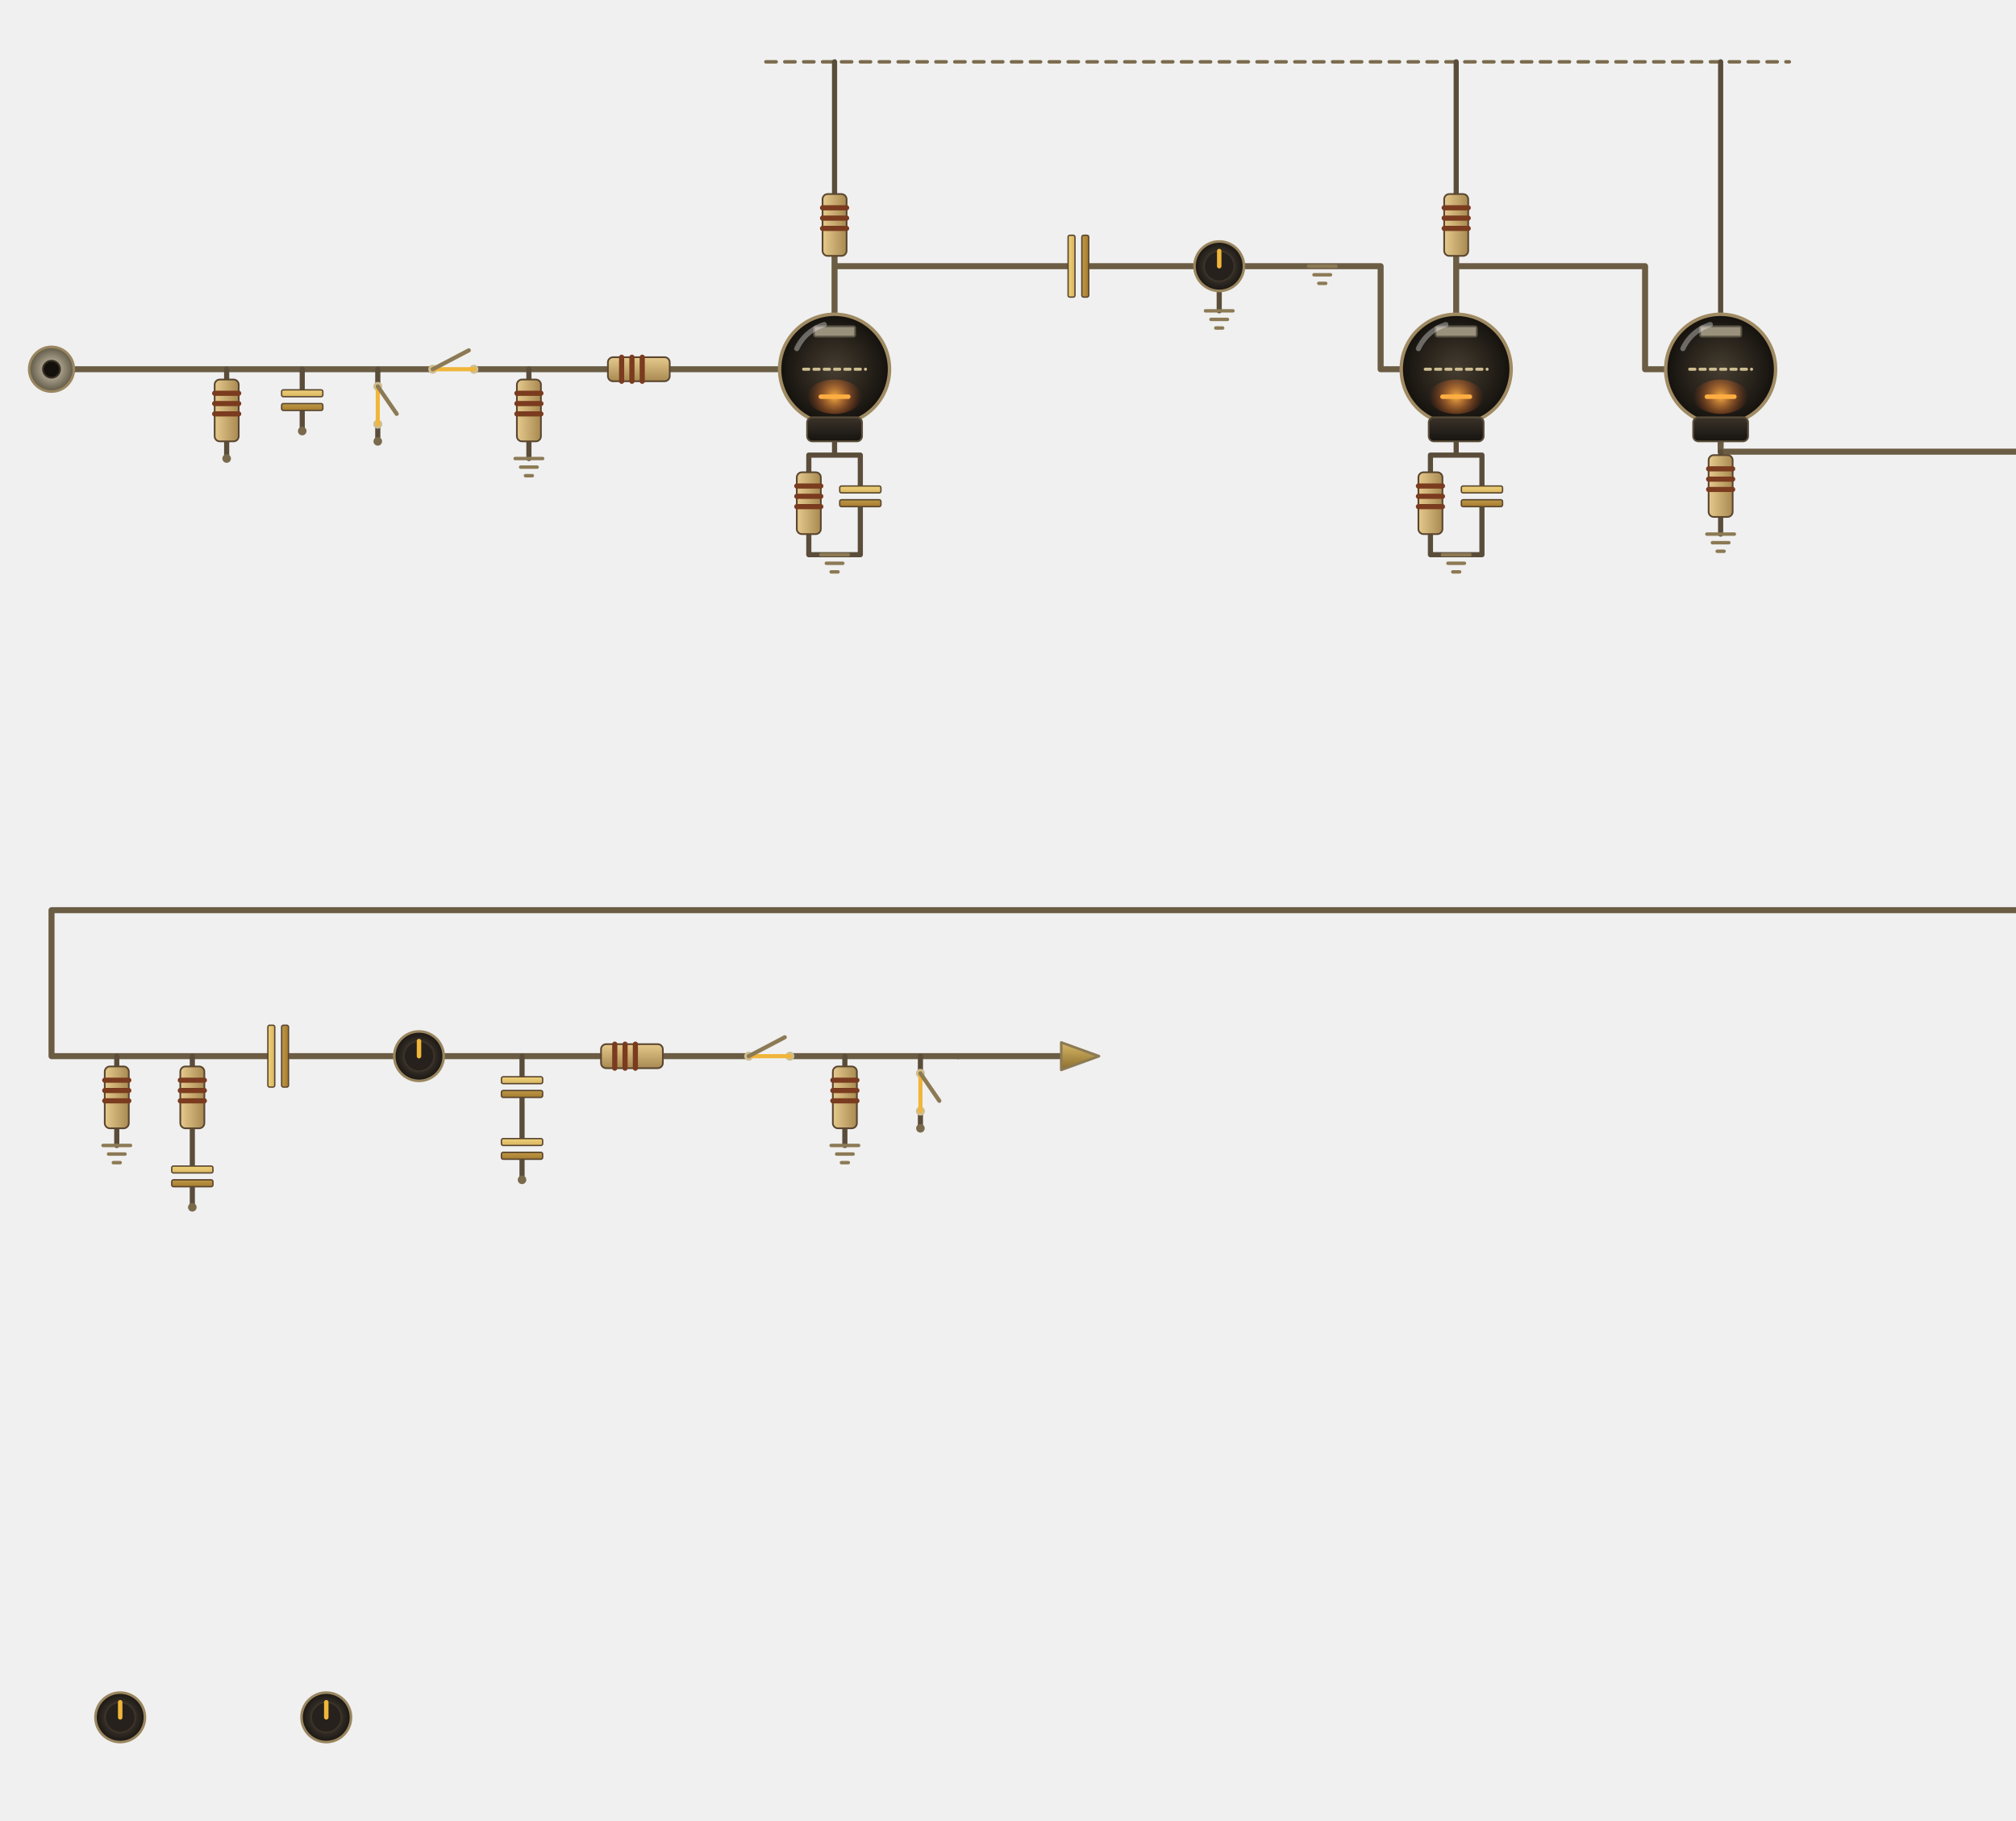
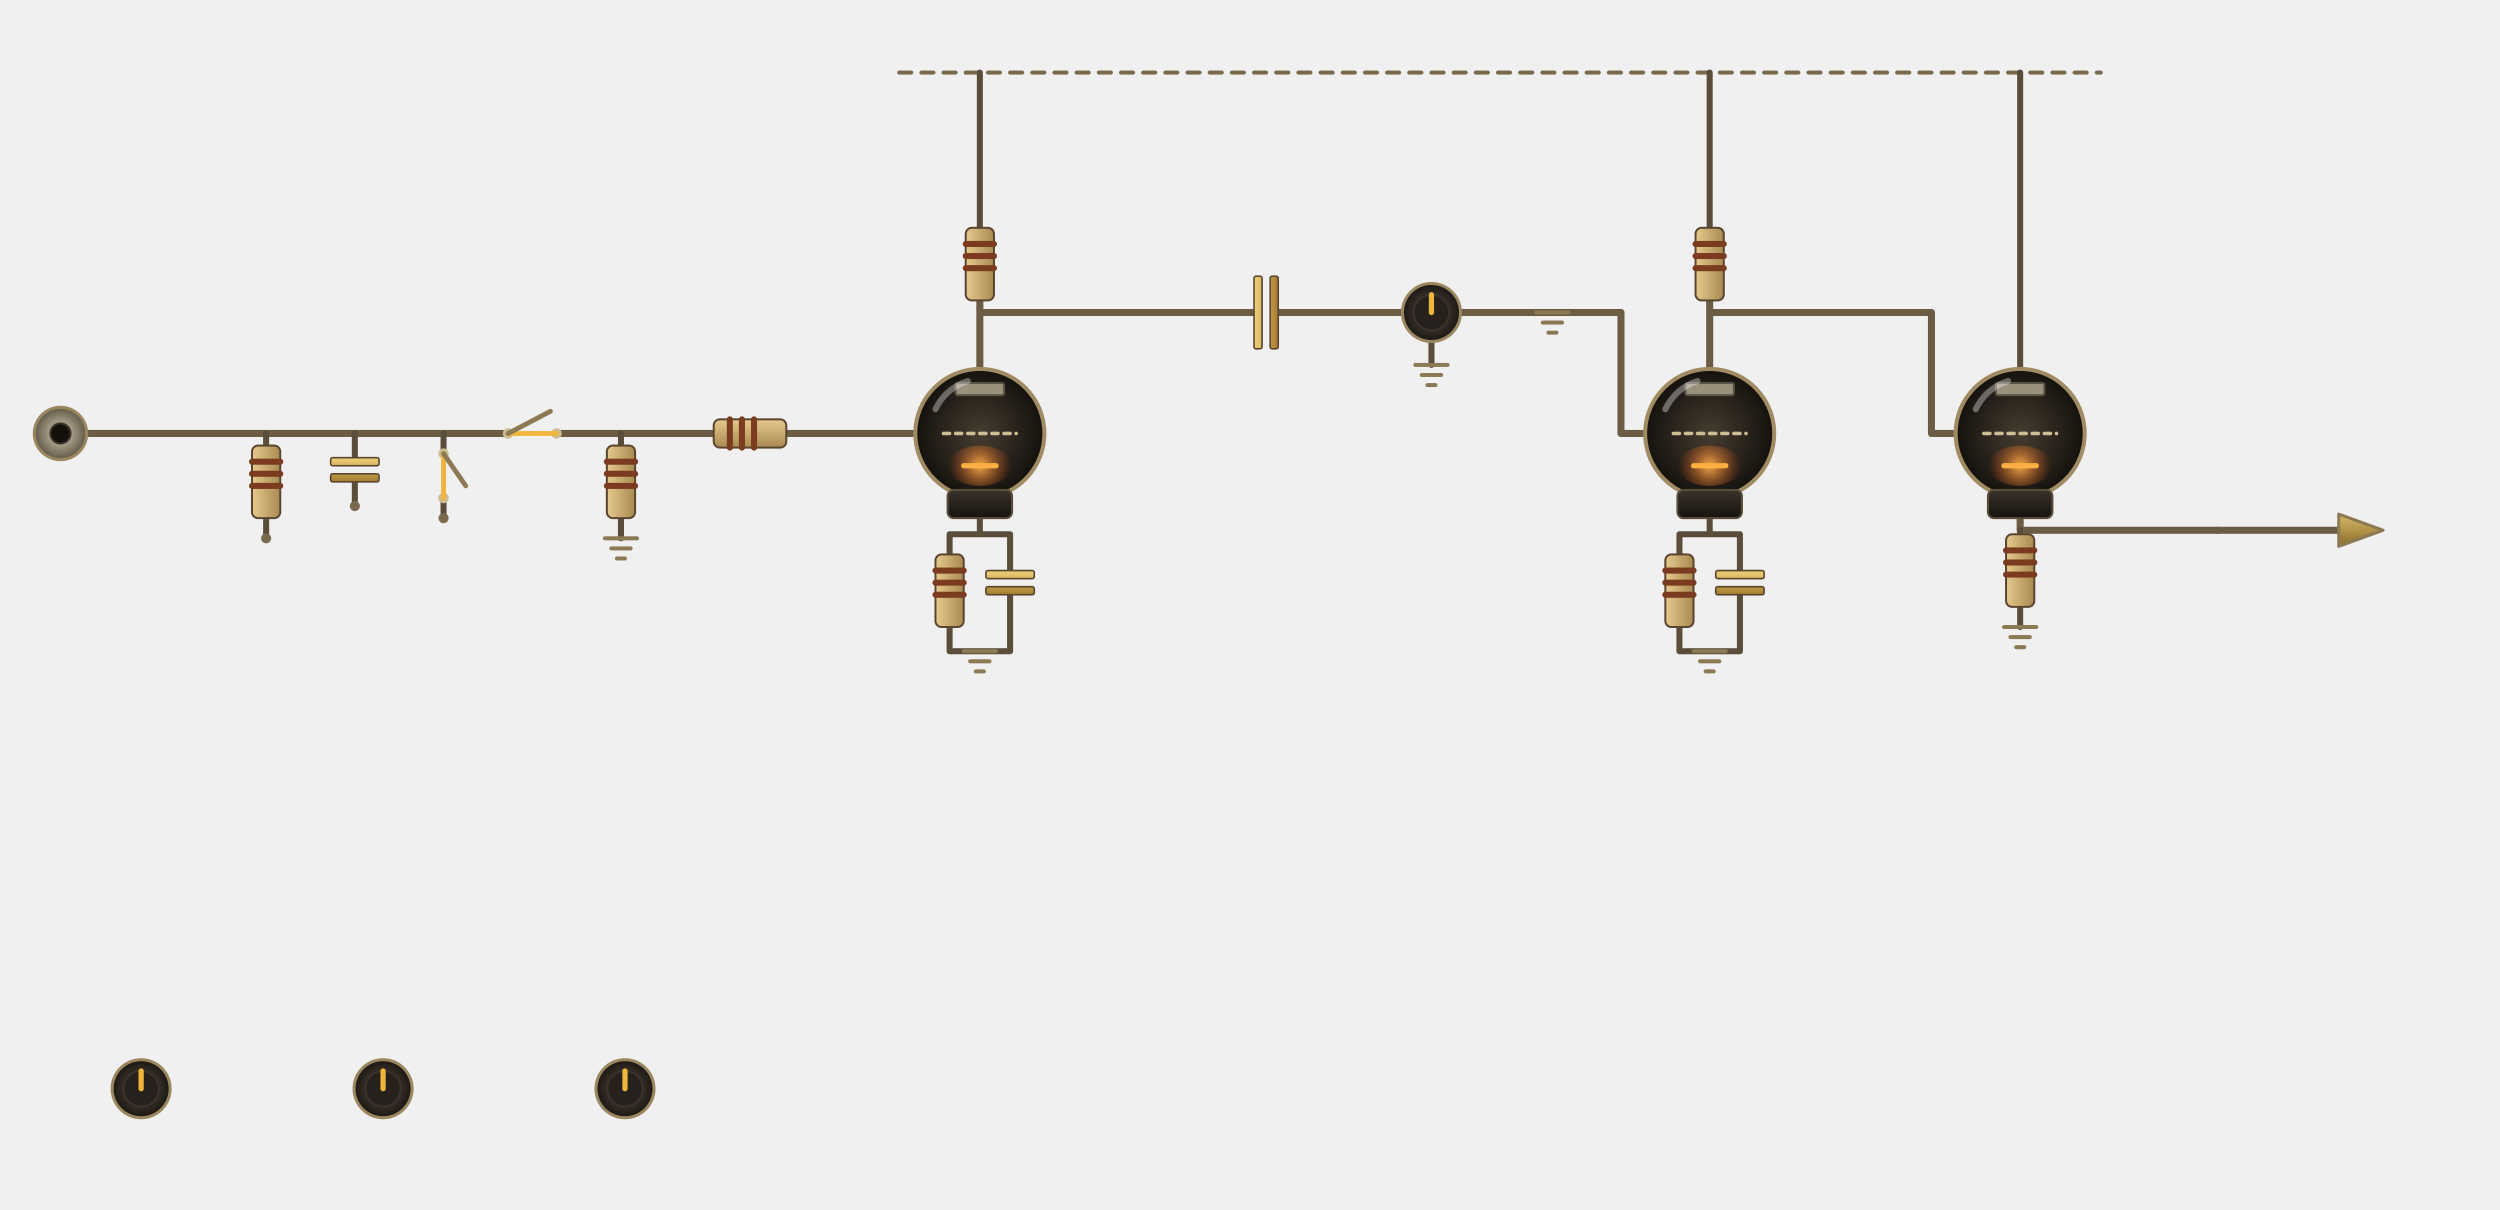
- <svg xmlns="http://www.w3.org/2000/svg" width="1174" height="1060" viewBox="0 0 1174 1060">
+ <svg xmlns="http://www.w3.org/2000/svg" width="1240" height="600" viewBox="0 0 1240 600">
  <defs>
    <radialGradient id="g1" cx="30" cy="215" r="13" gradientUnits="userSpaceOnUse">
      <stop offset="0" stop-color="#d9d0b8" />
      <stop offset="1" stop-color="#5f5846" />
    </radialGradient>
    <linearGradient id="g2" x1="125" y1="0" x2="139" y2="0" gradientUnits="userSpaceOnUse">
      <stop offset="0" stop-color="#e6c98c" />
      <stop offset="1" stop-color="#a88a52" />
    </linearGradient>
    <linearGradient id="g3" x1="0" y1="227" x2="0" y2="239" gradientUnits="userSpaceOnUse">
      <stop offset="0" stop-color="#f0d27a" />
      <stop offset="1" stop-color="#a67c2e" />
    </linearGradient>
    <linearGradient id="g4" x1="301" y1="0" x2="315" y2="0" gradientUnits="userSpaceOnUse">
      <stop offset="0" stop-color="#e6c98c" />
      <stop offset="1" stop-color="#a88a52" />
    </linearGradient>
    <linearGradient id="g5" x1="0" y1="208" x2="0" y2="222" gradientUnits="userSpaceOnUse">
      <stop offset="0" stop-color="#e6c98c" />
      <stop offset="1" stop-color="#a88a52" />
    </linearGradient>
    <linearGradient id="g6" x1="622" y1="0" x2="634" y2="0" gradientUnits="userSpaceOnUse">
      <stop offset="0" stop-color="#f0d27a" />
      <stop offset="1" stop-color="#a67c2e" />
    </linearGradient>
    <radialGradient id="g7" cx="710" cy="155" r="14.4" gradientUnits="userSpaceOnUse">
      <stop offset="0" stop-color="#5b5246" />
      <stop offset="1" stop-color="#1a1612" />
    </radialGradient>
-     <linearGradient id="g8" x1="61" y1="0" x2="75" y2="0" gradientUnits="userSpaceOnUse">
-       <stop offset="0" stop-color="#e6c98c" />
-       <stop offset="1" stop-color="#a88a52" />
-     </linearGradient>
-     <linearGradient id="g9" x1="105" y1="0" x2="119" y2="0" gradientUnits="userSpaceOnUse">
-       <stop offset="0" stop-color="#e6c98c" />
-       <stop offset="1" stop-color="#a88a52" />
-     </linearGradient>
-     <linearGradient id="g10" x1="0" y1="679" x2="0" y2="691" gradientUnits="userSpaceOnUse">
-       <stop offset="0" stop-color="#f0d27a" />
-       <stop offset="1" stop-color="#a67c2e" />
-     </linearGradient>
-     <linearGradient id="g11" x1="156" y1="0" x2="168" y2="0" gradientUnits="userSpaceOnUse">
-       <stop offset="0" stop-color="#f0d27a" />
-       <stop offset="1" stop-color="#a67c2e" />
-     </linearGradient>
-     <radialGradient id="g12" cx="244" cy="615" r="14.4" gradientUnits="userSpaceOnUse">
-       <stop offset="0" stop-color="#5b5246" />
-       <stop offset="1" stop-color="#1a1612" />
-     </radialGradient>
-     <linearGradient id="g13" x1="0" y1="627" x2="0" y2="639" gradientUnits="userSpaceOnUse">
-       <stop offset="0" stop-color="#f0d27a" />
-       <stop offset="1" stop-color="#a67c2e" />
-     </linearGradient>
-     <linearGradient id="g14" x1="0" y1="663" x2="0" y2="675" gradientUnits="userSpaceOnUse">
-       <stop offset="0" stop-color="#f0d27a" />
-       <stop offset="1" stop-color="#a67c2e" />
-     </linearGradient>
-     <linearGradient id="g15" x1="0" y1="608" x2="0" y2="622" gradientUnits="userSpaceOnUse">
-       <stop offset="0" stop-color="#e6c98c" />
-       <stop offset="1" stop-color="#a88a52" />
-     </linearGradient>
-     <linearGradient id="g16" x1="485" y1="0" x2="499" y2="0" gradientUnits="userSpaceOnUse">
-       <stop offset="0" stop-color="#e6c98c" />
-       <stop offset="1" stop-color="#a88a52" />
-     </linearGradient>
-     <linearGradient id="g17" x1="479" y1="0" x2="493" y2="0" gradientUnits="userSpaceOnUse">
-       <stop offset="0" stop-color="#e6c98c" />
-       <stop offset="1" stop-color="#a88a52" />
-     </linearGradient>
-     <radialGradient id="g18" cx="486" cy="215" r="32" gradientUnits="userSpaceOnUse">
+     <linearGradient id="g8" x1="479" y1="0" x2="493" y2="0" gradientUnits="userSpaceOnUse">
+       <stop offset="0" stop-color="#e6c98c" />
+       <stop offset="1" stop-color="#a88a52" />
+     </linearGradient>
+     <radialGradient id="g9" cx="486" cy="215" r="32" gradientUnits="userSpaceOnUse">
      <stop offset="0" stop-color="#463d30" />
      <stop offset="1" stop-color="#14110d" />
    </radialGradient>
-     <radialGradient id="g19" cx="486" cy="231" r="16" gradientUnits="userSpaceOnUse">
+     <radialGradient id="g10" cx="486" cy="231" r="16" gradientUnits="userSpaceOnUse">
      <stop offset="0" stop-color="#ffb347" stop-opacity="0.95" />
      <stop offset="1" stop-color="#c1441a" stop-opacity="0" />
    </radialGradient>
-     <linearGradient id="g20" x1="0" y1="243" x2="0" y2="257" gradientUnits="userSpaceOnUse">
+     <linearGradient id="g11" x1="0" y1="243" x2="0" y2="257" gradientUnits="userSpaceOnUse">
      <stop offset="0" stop-color="#3a332a" />
      <stop offset="1" stop-color="#16130f" />
    </linearGradient>
-     <linearGradient id="g21" x1="464" y1="0" x2="478" y2="0" gradientUnits="userSpaceOnUse">
-       <stop offset="0" stop-color="#e6c98c" />
-       <stop offset="1" stop-color="#a88a52" />
-     </linearGradient>
-     <linearGradient id="g22" x1="0" y1="283" x2="0" y2="295" gradientUnits="userSpaceOnUse">
-       <stop offset="0" stop-color="#f0d27a" />
-       <stop offset="1" stop-color="#a67c2e" />
-     </linearGradient>
-     <linearGradient id="g23" x1="841" y1="0" x2="855" y2="0" gradientUnits="userSpaceOnUse">
-       <stop offset="0" stop-color="#e6c98c" />
-       <stop offset="1" stop-color="#a88a52" />
-     </linearGradient>
-     <radialGradient id="g24" cx="848" cy="215" r="32" gradientUnits="userSpaceOnUse">
+     <linearGradient id="g12" x1="464" y1="0" x2="478" y2="0" gradientUnits="userSpaceOnUse">
+       <stop offset="0" stop-color="#e6c98c" />
+       <stop offset="1" stop-color="#a88a52" />
+     </linearGradient>
+     <linearGradient id="g13" x1="0" y1="283" x2="0" y2="295" gradientUnits="userSpaceOnUse">
+       <stop offset="0" stop-color="#f0d27a" />
+       <stop offset="1" stop-color="#a67c2e" />
+     </linearGradient>
+     <linearGradient id="g14" x1="841" y1="0" x2="855" y2="0" gradientUnits="userSpaceOnUse">
+       <stop offset="0" stop-color="#e6c98c" />
+       <stop offset="1" stop-color="#a88a52" />
+     </linearGradient>
+     <radialGradient id="g15" cx="848" cy="215" r="32" gradientUnits="userSpaceOnUse">
      <stop offset="0" stop-color="#463d30" />
      <stop offset="1" stop-color="#14110d" />
    </radialGradient>
-     <radialGradient id="g25" cx="848" cy="231" r="16" gradientUnits="userSpaceOnUse">
+     <radialGradient id="g16" cx="848" cy="231" r="16" gradientUnits="userSpaceOnUse">
      <stop offset="0" stop-color="#ffb347" stop-opacity="0.95" />
      <stop offset="1" stop-color="#c1441a" stop-opacity="0" />
    </radialGradient>
-     <linearGradient id="g26" x1="0" y1="243" x2="0" y2="257" gradientUnits="userSpaceOnUse">
+     <linearGradient id="g17" x1="0" y1="243" x2="0" y2="257" gradientUnits="userSpaceOnUse">
      <stop offset="0" stop-color="#3a332a" />
      <stop offset="1" stop-color="#16130f" />
    </linearGradient>
-     <linearGradient id="g27" x1="826" y1="0" x2="840" y2="0" gradientUnits="userSpaceOnUse">
-       <stop offset="0" stop-color="#e6c98c" />
-       <stop offset="1" stop-color="#a88a52" />
-     </linearGradient>
-     <linearGradient id="g28" x1="0" y1="283" x2="0" y2="295" gradientUnits="userSpaceOnUse">
-       <stop offset="0" stop-color="#f0d27a" />
-       <stop offset="1" stop-color="#a67c2e" />
-     </linearGradient>
-     <radialGradient id="g29" cx="1002" cy="215" r="32" gradientUnits="userSpaceOnUse">
+     <linearGradient id="g18" x1="826" y1="0" x2="840" y2="0" gradientUnits="userSpaceOnUse">
+       <stop offset="0" stop-color="#e6c98c" />
+       <stop offset="1" stop-color="#a88a52" />
+     </linearGradient>
+     <linearGradient id="g19" x1="0" y1="283" x2="0" y2="295" gradientUnits="userSpaceOnUse">
+       <stop offset="0" stop-color="#f0d27a" />
+       <stop offset="1" stop-color="#a67c2e" />
+     </linearGradient>
+     <radialGradient id="g20" cx="1002" cy="215" r="32" gradientUnits="userSpaceOnUse">
      <stop offset="0" stop-color="#463d30" />
      <stop offset="1" stop-color="#14110d" />
    </radialGradient>
-     <radialGradient id="g30" cx="1002" cy="231" r="16" gradientUnits="userSpaceOnUse">
+     <radialGradient id="g21" cx="1002" cy="231" r="16" gradientUnits="userSpaceOnUse">
      <stop offset="0" stop-color="#ffb347" stop-opacity="0.95" />
      <stop offset="1" stop-color="#c1441a" stop-opacity="0" />
    </radialGradient>
-     <linearGradient id="g31" x1="0" y1="243" x2="0" y2="257" gradientUnits="userSpaceOnUse">
+     <linearGradient id="g22" x1="0" y1="243" x2="0" y2="257" gradientUnits="userSpaceOnUse">
      <stop offset="0" stop-color="#3a332a" />
      <stop offset="1" stop-color="#16130f" />
    </linearGradient>
-     <linearGradient id="g32" x1="995" y1="0" x2="1009" y2="0" gradientUnits="userSpaceOnUse">
-       <stop offset="0" stop-color="#e6c98c" />
-       <stop offset="1" stop-color="#a88a52" />
-     </linearGradient>
-     <radialGradient id="g33" cx="70" cy="1000" r="14.4" gradientUnits="userSpaceOnUse">
-       <stop offset="0" stop-color="#5b5246" />
-       <stop offset="1" stop-color="#1a1612" />
-     </radialGradient>
-     <radialGradient id="g34" cx="190" cy="1000" r="14.4" gradientUnits="userSpaceOnUse">
-       <stop offset="0" stop-color="#5b5246" />
-       <stop offset="1" stop-color="#1a1612" />
-     </radialGradient>
-     <linearGradient id="g35" x1="0" y1="607" x2="0" y2="623" gradientUnits="userSpaceOnUse">
+     <linearGradient id="g23" x1="995" y1="0" x2="1009" y2="0" gradientUnits="userSpaceOnUse">
+       <stop offset="0" stop-color="#e6c98c" />
+       <stop offset="1" stop-color="#a88a52" />
+     </linearGradient>
+     <radialGradient id="g24" cx="70" cy="540" r="14.4" gradientUnits="userSpaceOnUse">
+       <stop offset="0" stop-color="#5b5246" />
+       <stop offset="1" stop-color="#1a1612" />
+     </radialGradient>
+     <radialGradient id="g25" cx="190" cy="540" r="14.4" gradientUnits="userSpaceOnUse">
+       <stop offset="0" stop-color="#5b5246" />
+       <stop offset="1" stop-color="#1a1612" />
+     </radialGradient>
+     <radialGradient id="g26" cx="310" cy="540" r="14.4" gradientUnits="userSpaceOnUse">
+       <stop offset="0" stop-color="#5b5246" />
+       <stop offset="1" stop-color="#1a1612" />
+     </radialGradient>
+     <linearGradient id="g27" x1="0" y1="255" x2="0" y2="271" gradientUnits="userSpaceOnUse">
      <stop offset="0" stop-color="#d9b866" />
      <stop offset="1" stop-color="#8a6d2c" />
    </linearGradient>
  </defs>
  <path id="rail0" d="M446,36 H1042" fill="none" stroke="#7a6a4c" stroke-width="2" stroke-linecap="round" stroke-linejoin="round" stroke-dasharray="6 5" />
  <path id="wire_INPUT" d="M43,215 H110 M110,215 H242 M242,215 H250 M278,215 H286 M286,215 H330 M330,215 H354 M390,215 H414 M414,215 H430 M430,215 H454" fill="none" stroke="#6b5c44" stroke-width="3.5" stroke-linecap="round" stroke-linejoin="round" />
  <path id="wire_V1" d="M486,155 H584 M584,155 H600 M600,155 H622 M634,155 H656 M656,155 H672 M672,155 H695 M725,155 H748 M748,155 H792 M792,155 H804 V215 H816 M486,149 V183" fill="none" stroke="#6b5c44" stroke-width="3.5" stroke-linecap="round" stroke-linejoin="round" />
-   <path id="wire_V2" d="M848,155 H946 M946,155 H958 V215 H970 M1002,263 H1530 V530 H30 V615 H46 M46,615 H134 M134,615 H156 M168,615 H190 M190,615 H206 M206,615 H229 M259,615 H282 M282,615 H326 M326,615 H350 M386,615 H410 M410,615 H426 M426,615 H434 M462,615 H470 M470,615 H558 M848,149 V183 M1002,257 V263" fill="none" stroke="#6b5c44" stroke-width="3.5" stroke-linecap="round" stroke-linejoin="round" />
-   <path id="wire_OUT" d="M558,615 H618" fill="none" stroke="#6b5c44" stroke-width="3.5" stroke-linecap="round" stroke-linejoin="round" />
-   <path id="wire_static" d="M132,215 V221 M132,257 V267 M176,215 V227 M176,239 V251 M220,215 V223 M220,249 V257 M308,215 V221 M308,257 V267 M710,170 V181 M68,615 V621 M68,657 V667 M112,615 V621 M112,657 V667 M112,667 V679 M112,691 V703 M304,615 V627 M304,639 V651 M304,651 V663 M304,675 V687 M492,615 V621 M492,657 V667 M536,615 V623 M536,649 V657 M486,36 V113 M486,257 V265 M471,265 H501 M471,265 V275 M501,265 V283 M471,311 V323 H501 M501,295 V323 M848,36 V113 M848,257 V265 M833,265 H863 M833,265 V275 M863,265 V283 M833,311 V323 H863 M863,295 V323 M1002,36 V183 M1002,263 V265 M1002,301 V311" fill="none" stroke="#5a4d3a" stroke-width="3" stroke-linecap="round" stroke-linejoin="round" />
+   <path id="wire_V2" d="M848,155 H946 M946,155 H958 V215 H970 M1002,263 H1100 M848,149 V183 M1002,257 V263" fill="none" stroke="#6b5c44" stroke-width="3.5" stroke-linecap="round" stroke-linejoin="round" />
+   <path id="wire_OUT" d="M1100,263 H1160" fill="none" stroke="#6b5c44" stroke-width="3.5" stroke-linecap="round" stroke-linejoin="round" />
+   <path id="wire_static" d="M132,215 V221 M132,257 V267 M176,215 V227 M176,239 V251 M220,215 V223 M220,249 V257 M308,215 V221 M308,257 V267 M710,170 V181 M486,36 V113 M486,257 V265 M471,265 H501 M471,265 V275 M501,265 V283 M471,311 V323 H501 M501,295 V323 M848,36 V113 M848,257 V265 M833,265 H863 M833,265 V275 M863,265 V283 M833,311 V323 H863 M863,295 V323 M1002,36 V183 M1002,263 V265 M1002,301 V311" fill="none" stroke="#5a4d3a" stroke-width="3" stroke-linecap="round" stroke-linejoin="round" />
  <path id="ground_308_267" d="M300,267 H316 M303.2,272 H312.8 M306,277 H310" fill="none" stroke="#8c7a55" stroke-width="2" stroke-linecap="round" stroke-linejoin="round" />
  <path id="ground_710_181" d="M702,181 H718 M705.2,186 H714.8 M708,191 H712" fill="none" stroke="#8c7a55" stroke-width="2" stroke-linecap="round" stroke-linejoin="round" />
  <path id="ground_770_155" d="M762,155 H778 M765.2,160 H774.8 M768,165 H772" fill="none" stroke="#8c7a55" stroke-width="2" stroke-linecap="round" stroke-linejoin="round" />
-   <path id="ground_68_667" d="M60,667 H76 M63.2,672 H72.8 M66,677 H70" fill="none" stroke="#8c7a55" stroke-width="2" stroke-linecap="round" stroke-linejoin="round" />
-   <path id="ground_492_667" d="M484,667 H500 M487.2,672 H496.8 M490,677 H494" fill="none" stroke="#8c7a55" stroke-width="2" stroke-linecap="round" stroke-linejoin="round" />
  <path id="ground_486_323" d="M478,323 H494 M481.2,328 H490.8 M484,333 H488" fill="none" stroke="#8c7a55" stroke-width="2" stroke-linecap="round" stroke-linejoin="round" />
  <path id="ground_848_323" d="M840,323 H856 M843.2,328 H852.8 M846,333 H850" fill="none" stroke="#8c7a55" stroke-width="2" stroke-linecap="round" stroke-linejoin="round" />
  <path id="ground_1002_311" d="M994,311 H1010 M997.2,316 H1006.8 M1000,321 H1004" fill="none" stroke="#8c7a55" stroke-width="2" stroke-linecap="round" stroke-linejoin="round" />
  <ellipse id="jack_in" cx="30" cy="215" rx="13" ry="13" fill="url(#g1)" stroke="#9a8760" stroke-width="1.5" />
  <ellipse id="jack_hole" cx="30" cy="215" rx="5" ry="5" fill="#14110d" stroke="#3b3329" stroke-width="1" />
  <rect id="RSRC" x="125" y="221" width="14" height="36" rx="3" fill="url(#g2)" stroke="#5a4630" stroke-width="1" />
  <path id="RSRC_bands" d="M125,229 H139 M125,235 H139 M125,241 H139" fill="none" stroke="#7a3b1f" stroke-width="3" stroke-linecap="round" stroke-linejoin="round" />
  <ellipse id="valL_1_7k@R:RSRC" cx="143" cy="239" rx="1" ry="1" fill="none" stroke="none" />
  <ellipse id="open_132_267" cx="132" cy="267" rx="2.5" ry="2.5" fill="#7a6a4c" stroke="none" stroke-width="1" />
  <rect id="CPUa" x="164" y="227" width="24" height="4" rx="1" fill="url(#g3)" stroke="#5a4630" stroke-width="0.8" />
  <rect id="CPUb" x="164" y="235" width="24" height="4" rx="1" fill="url(#g3)" stroke="#5a4630" stroke-width="0.8" />
  <ellipse id="valL_2_110p@C:CPU" cx="191" cy="233" rx="1" ry="1" fill="none" stroke="none" />
  <ellipse id="open_176_251" cx="176" cy="251" rx="2.5" ry="2.5" fill="#7a6a4c" stroke="none" stroke-width="1" />
  <ellipse id="sw_pin_SW_C2_220_225" cx="220" cy="225" rx="2.6" ry="2.6" fill="#cdbd92" stroke="none" stroke-width="1" />
  <ellipse id="sw_pin_SW_C2_220_247" cx="220" cy="247" rx="2.6" ry="2.6" fill="#cdbd92" stroke="none" stroke-width="1" />
  <path id="swc_0_SW_C2" d="M220,225 L220,247" fill="none" stroke="#f0b53a" stroke-width="2.4" stroke-linecap="round" stroke-linejoin="round" />
  <path id="swo_0_SW_C2" d="M220,225 L231,241" fill="none" stroke="#8c7a55" stroke-width="2.4" stroke-linecap="round" stroke-linejoin="round" />
  <ellipse id="open_220_257" cx="220" cy="257" rx="2.5" ry="2.5" fill="#7a6a4c" stroke="none" stroke-width="1" />
  <ellipse id="sw_pin_SW_C1_252_215" cx="252" cy="215" rx="2.6" ry="2.6" fill="#cdbd92" stroke="none" stroke-width="1" />
  <ellipse id="sw_pin_SW_C1_276_215" cx="276" cy="215" rx="2.6" ry="2.6" fill="#cdbd92" stroke="none" stroke-width="1" />
  <path id="swc_1_SW_C1" d="M252,215 L276,215" fill="none" stroke="#f0b53a" stroke-width="2.4" stroke-linecap="round" stroke-linejoin="round" />
  <path id="swo_1_SW_C1" d="M252,215 L273,204" fill="none" stroke="#8c7a55" stroke-width="2.4" stroke-linecap="round" stroke-linejoin="round" />
  <rect id="R40" x="301" y="221" width="14" height="36" rx="3" fill="url(#g4)" stroke="#5a4630" stroke-width="1" />
  <path id="R40_bands" d="M301,229 H315 M301,235 H315 M301,241 H315" fill="none" stroke="#7a3b1f" stroke-width="3" stroke-linecap="round" stroke-linejoin="round" />
  <ellipse id="valL_3_1M@R:R40" cx="319" cy="239" rx="1" ry="1" fill="none" stroke="none" />
  <rect id="R41" x="354" y="208" width="36" height="14" rx="3" fill="url(#g5)" stroke="#5a4630" stroke-width="1" />
  <path id="R41_bands" d="M362,208 V222 M368,208 V222 M374,208 V222" fill="none" stroke="#7a3b1f" stroke-width="3" stroke-linecap="round" stroke-linejoin="round" />
  <ellipse id="valC_4_68k@R:R41" cx="372" cy="201" rx="1" ry="1" fill="none" stroke="none" />
  <rect id="C3a" x="622" y="137" width="4" height="36" rx="1" fill="url(#g6)" stroke="#5a4630" stroke-width="0.8" />
  <rect id="C3b" x="630" y="137" width="4" height="36" rx="1" fill="url(#g6)" stroke="#5a4630" stroke-width="0.8" />
  <ellipse id="valC_5_470p@C:C3" cx="628" cy="129" rx="1" ry="1" fill="none" stroke="none" />
  <ellipse id="pot_volume" cx="710" cy="155" rx="14.4" ry="14.4" fill="url(#g7)" stroke="#9a8760" stroke-width="1.5" />
  <ellipse id="dial_volume" cx="710" cy="155" rx="8.8" ry="8.8" fill="#26211c" stroke="#3b3329" stroke-width="1" />
  <path id="ptr_volume" d="M710,155 L710,146.2" fill="none" stroke="#f0b53a" stroke-width="2.6" stroke-linecap="round" stroke-linejoin="round" />
  <ellipse id="lbl_volume" cx="710" cy="121" rx="1" ry="1" fill="none" stroke="none" stroke-width="0" />
-   <rect id="R4" x="61" y="621" width="14" height="36" rx="3" fill="url(#g8)" stroke="#5a4630" stroke-width="1" />
-   <path id="R4_bands" d="M61,629 H75 M61,635 H75 M61,641 H75" fill="none" stroke="#7a3b1f" stroke-width="3" stroke-linecap="round" stroke-linejoin="round" />
-   <ellipse id="valL_6_56k@R:R4" cx="79" cy="639" rx="1" ry="1" fill="none" stroke="none" />
-   <rect id="R45" x="105" y="621" width="14" height="36" rx="3" fill="url(#g9)" stroke="#5a4630" stroke-width="1" />
-   <path id="R45_bands" d="M105,629 H119 M105,635 H119 M105,641 H119" fill="none" stroke="#7a3b1f" stroke-width="3" stroke-linecap="round" stroke-linejoin="round" />
-   <ellipse id="valL_7_100k@R:R45" cx="123" cy="639" rx="1" ry="1" fill="none" stroke="none" />
-   <rect id="C41a" x="100" y="679" width="24" height="4" rx="1" fill="url(#g10)" stroke="#5a4630" stroke-width="0.8" />
-   <rect id="C41b" x="100" y="687" width="24" height="4" rx="1" fill="url(#g10)" stroke="#5a4630" stroke-width="0.8" />
-   <ellipse id="valL_8_22n@C:C41" cx="127" cy="685" rx="1" ry="1" fill="none" stroke="none" />
-   <ellipse id="open_112_703" cx="112" cy="703" rx="2.5" ry="2.5" fill="#7a6a4c" stroke="none" stroke-width="1" />
-   <rect id="C43a" x="156" y="597" width="4" height="36" rx="1" fill="url(#g11)" stroke="#5a4630" stroke-width="0.8" />
-   <rect id="C43b" x="164" y="597" width="4" height="36" rx="1" fill="url(#g11)" stroke="#5a4630" stroke-width="0.8" />
-   <ellipse id="valC_9_47p@C:C43" cx="162" cy="589" rx="1" ry="1" fill="none" stroke="none" />
-   <ellipse id="pot_treble" cx="244" cy="615" rx="14.4" ry="14.4" fill="url(#g12)" stroke="#9a8760" stroke-width="1.5" />
-   <ellipse id="dial_treble" cx="244" cy="615" rx="8.8" ry="8.8" fill="#26211c" stroke="#3b3329" stroke-width="1" />
-   <path id="ptr_treble" d="M244,615 L244,606.2" fill="none" stroke="#f0b53a" stroke-width="2.6" stroke-linecap="round" stroke-linejoin="round" />
-   <ellipse id="lbl_treble" cx="244" cy="581" rx="1" ry="1" fill="none" stroke="none" stroke-width="0" />
-   <rect id="C41a" x="292" y="627" width="24" height="4" rx="1" fill="url(#g13)" stroke="#5a4630" stroke-width="0.8" />
-   <rect id="C41b" x="292" y="635" width="24" height="4" rx="1" fill="url(#g13)" stroke="#5a4630" stroke-width="0.8" />
-   <ellipse id="valL_10_22n@C:C41" cx="319" cy="633" rx="1" ry="1" fill="none" stroke="none" />
-   <rect id="C42a" x="292" y="663" width="24" height="4" rx="1" fill="url(#g14)" stroke="#5a4630" stroke-width="0.8" />
-   <rect id="C42b" x="292" y="671" width="24" height="4" rx="1" fill="url(#g14)" stroke="#5a4630" stroke-width="0.8" />
-   <ellipse id="valL_11_22n@C:C42" cx="319" cy="669" rx="1" ry="1" fill="none" stroke="none" />
-   <ellipse id="open_304_687" cx="304" cy="687" rx="2.5" ry="2.5" fill="#7a6a4c" stroke="none" stroke-width="1" />
-   <rect id="R6" x="350" y="608" width="36" height="14" rx="3" fill="url(#g15)" stroke="#5a4630" stroke-width="1" />
-   <path id="R6_bands" d="M358,608 V622 M364,608 V622 M370,608 V622" fill="none" stroke="#7a3b1f" stroke-width="3" stroke-linecap="round" stroke-linejoin="round" />
-   <ellipse id="valC_12_220k@R:R6" cx="368" cy="601" rx="1" ry="1" fill="none" stroke="none" />
-   <ellipse id="sw_pin_SW_O1_436_615" cx="436" cy="615" rx="2.6" ry="2.6" fill="#cdbd92" stroke="none" stroke-width="1" />
-   <ellipse id="sw_pin_SW_O1_460_615" cx="460" cy="615" rx="2.6" ry="2.6" fill="#cdbd92" stroke="none" stroke-width="1" />
-   <path id="swc_1_SW_O1" d="M436,615 L460,615" fill="none" stroke="#f0b53a" stroke-width="2.4" stroke-linecap="round" stroke-linejoin="round" />
-   <path id="swo_1_SW_O1" d="M436,615 L457,604" fill="none" stroke="#8c7a55" stroke-width="2.4" stroke-linecap="round" stroke-linejoin="round" />
-   <rect id="RM" x="485" y="621" width="14" height="36" rx="3" fill="url(#g16)" stroke="#5a4630" stroke-width="1" />
-   <path id="RM_bands" d="M485,629 H499 M485,635 H499 M485,641 H499" fill="none" stroke="#7a3b1f" stroke-width="3" stroke-linecap="round" stroke-linejoin="round" />
-   <ellipse id="valL_13_10M@R:RM" cx="503" cy="639" rx="1" ry="1" fill="none" stroke="none" />
-   <ellipse id="sw_pin_SW_O2_536_625" cx="536" cy="625" rx="2.6" ry="2.6" fill="#cdbd92" stroke="none" stroke-width="1" />
-   <ellipse id="sw_pin_SW_O2_536_647" cx="536" cy="647" rx="2.6" ry="2.6" fill="#cdbd92" stroke="none" stroke-width="1" />
-   <path id="swc_0_SW_O2" d="M536,625 L536,647" fill="none" stroke="#f0b53a" stroke-width="2.4" stroke-linecap="round" stroke-linejoin="round" />
-   <path id="swo_0_SW_O2" d="M536,625 L547,641" fill="none" stroke="#8c7a55" stroke-width="2.4" stroke-linecap="round" stroke-linejoin="round" />
-   <ellipse id="open_536_657" cx="536" cy="657" rx="2.5" ry="2.5" fill="#7a6a4c" stroke="none" stroke-width="1" />
-   <rect id="rp0" x="479" y="113" width="14" height="36" rx="3" fill="url(#g17)" stroke="#5a4630" stroke-width="1" />
+   <rect id="rp0" x="479" y="113" width="14" height="36" rx="3" fill="url(#g8)" stroke="#5a4630" stroke-width="1" />
  <path id="rp0_bands" d="M479,121 H493 M479,127 H493 M479,133 H493" fill="none" stroke="#7a3b1f" stroke-width="3" stroke-linecap="round" stroke-linejoin="round" />
-   <ellipse id="valL_14_220k@R:R2" cx="497" cy="131" rx="1" ry="1" fill="none" stroke="none" />
-   <ellipse id="tube_V1A-12AX7" cx="486" cy="215" rx="32" ry="32" fill="url(#g18)" stroke="#a08b63" stroke-width="2" />
-   <rect id="plate_V1A" x="474" y="190" width="24" height="6" rx="1" fill="#9a917d" stroke="#5a5446" stroke-width="1" />
-   <path id="grid_V1A" d="M468,215 H504" fill="none" stroke="#cdbd92" stroke-width="1.8" stroke-linecap="round" stroke-linejoin="round" stroke-dasharray="3 3" />
-   <ellipse id="glow_V1" cx="486" cy="231" rx="16" ry="10" fill="url(#g19)" stroke="none" stroke-width="1" />
-   <path id="filament_V1A" d="M478,231 H494" fill="none" stroke="#ffae42" stroke-width="2.6" stroke-linecap="round" stroke-linejoin="round" />
-   <path id="shine_V1A" d="M464,203 A26,26 0 0 1 480,189" fill="none" stroke="#ffffff" stroke-width="3" stroke-linecap="round" stroke-linejoin="round" opacity="0.35" />
-   <rect id="base_V1A" x="470" y="243" width="32" height="14" rx="3" fill="url(#g20)" stroke="#5a4d3a" stroke-width="1" />
-   <rect id="rk0" x="464" y="275" width="14" height="36" rx="3" fill="url(#g21)" stroke="#5a4630" stroke-width="1" />
+   <ellipse id="valL_6_220k@R:R2" cx="497" cy="131" rx="1" ry="1" fill="none" stroke="none" />
+   <ellipse id="tube_V1-12AX7" cx="486" cy="215" rx="32" ry="32" fill="url(#g9)" stroke="#a08b63" stroke-width="2" />
+   <rect id="plate_V1" x="474" y="190" width="24" height="6" rx="1" fill="#9a917d" stroke="#5a5446" stroke-width="1" />
+   <path id="grid_V1" d="M468,215 H504" fill="none" stroke="#cdbd92" stroke-width="1.8" stroke-linecap="round" stroke-linejoin="round" stroke-dasharray="3 3" />
+   <ellipse id="glow_V1" cx="486" cy="231" rx="16" ry="10" fill="url(#g10)" stroke="none" stroke-width="1" />
+   <path id="filament_V1" d="M478,231 H494" fill="none" stroke="#ffae42" stroke-width="2.6" stroke-linecap="round" stroke-linejoin="round" />
+   <path id="shine_V1" d="M464,203 A26,26 0 0 1 480,189" fill="none" stroke="#ffffff" stroke-width="3" stroke-linecap="round" stroke-linejoin="round" opacity="0.35" />
+   <rect id="base_V1" x="470" y="243" width="32" height="14" rx="3" fill="url(#g11)" stroke="#5a4d3a" stroke-width="1" />
+   <rect id="rk0" x="464" y="275" width="14" height="36" rx="3" fill="url(#g12)" stroke="#5a4630" stroke-width="1" />
  <path id="rk0_bands" d="M464,283 H478 M464,289 H478 M464,295 H478" fill="none" stroke="#7a3b1f" stroke-width="3" stroke-linecap="round" stroke-linejoin="round" />
-   <ellipse id="valL_15_1k5@R:R1" cx="482" cy="293" rx="1" ry="1" fill="none" stroke="none" />
-   <rect id="ck0a" x="489" y="283" width="24" height="4" rx="1" fill="url(#g22)" stroke="#5a4630" stroke-width="0.8" />
-   <rect id="ck0b" x="489" y="291" width="24" height="4" rx="1" fill="url(#g22)" stroke="#5a4630" stroke-width="0.8" />
-   <ellipse id="valL_16_0.1u@C:C1" cx="516" cy="289" rx="1" ry="1" fill="none" stroke="none" />
-   <rect id="rp1" x="841" y="113" width="14" height="36" rx="3" fill="url(#g23)" stroke="#5a4630" stroke-width="1" />
+   <ellipse id="valL_7_1k5@R:R1" cx="482" cy="293" rx="1" ry="1" fill="none" stroke="none" />
+   <rect id="ck0a" x="489" y="283" width="24" height="4" rx="1" fill="url(#g13)" stroke="#5a4630" stroke-width="0.8" />
+   <rect id="ck0b" x="489" y="291" width="24" height="4" rx="1" fill="url(#g13)" stroke="#5a4630" stroke-width="0.8" />
+   <ellipse id="valL_8_0.1u@C:C1" cx="516" cy="289" rx="1" ry="1" fill="none" stroke="none" />
+   <rect id="rp1" x="841" y="113" width="14" height="36" rx="3" fill="url(#g14)" stroke="#5a4630" stroke-width="1" />
  <path id="rp1_bands" d="M841,121 H855 M841,127 H855 M841,133 H855" fill="none" stroke="#7a3b1f" stroke-width="3" stroke-linecap="round" stroke-linejoin="round" />
-   <ellipse id="valL_17_100k@R:R47" cx="859" cy="131" rx="1" ry="1" fill="none" stroke="none" />
-   <ellipse id="tube_V2B-12AX7" cx="848" cy="215" rx="32" ry="32" fill="url(#g24)" stroke="#a08b63" stroke-width="2" />
+   <ellipse id="valL_9_100k@R:R47" cx="859" cy="131" rx="1" ry="1" fill="none" stroke="none" />
+   <ellipse id="tube_V2B-12AX7" cx="848" cy="215" rx="32" ry="32" fill="url(#g15)" stroke="#a08b63" stroke-width="2" />
  <rect id="plate_V2B" x="836" y="190" width="24" height="6" rx="1" fill="#9a917d" stroke="#5a5446" stroke-width="1" />
  <path id="grid_V2B" d="M830,215 H866" fill="none" stroke="#cdbd92" stroke-width="1.8" stroke-linecap="round" stroke-linejoin="round" stroke-dasharray="3 3" />
-   <ellipse id="glow_V2" cx="848" cy="231" rx="16" ry="10" fill="url(#g25)" stroke="none" stroke-width="1" />
+   <ellipse id="glow_V2" cx="848" cy="231" rx="16" ry="10" fill="url(#g16)" stroke="none" stroke-width="1" />
  <path id="filament_V2B" d="M840,231 H856" fill="none" stroke="#ffae42" stroke-width="2.6" stroke-linecap="round" stroke-linejoin="round" />
  <path id="shine_V2B" d="M826,203 A26,26 0 0 1 842,189" fill="none" stroke="#ffffff" stroke-width="3" stroke-linecap="round" stroke-linejoin="round" opacity="0.35" />
-   <rect id="base_V2B" x="832" y="243" width="32" height="14" rx="3" fill="url(#g26)" stroke="#5a4d3a" stroke-width="1" />
-   <rect id="rk1" x="826" y="275" width="14" height="36" rx="3" fill="url(#g27)" stroke="#5a4630" stroke-width="1" />
+   <rect id="base_V2B" x="832" y="243" width="32" height="14" rx="3" fill="url(#g17)" stroke="#5a4d3a" stroke-width="1" />
+   <rect id="rk1" x="826" y="275" width="14" height="36" rx="3" fill="url(#g18)" stroke="#5a4630" stroke-width="1" />
  <path id="rk1_bands" d="M826,283 H840 M826,289 H840 M826,295 H840" fill="none" stroke="#7a3b1f" stroke-width="3" stroke-linecap="round" stroke-linejoin="round" />
-   <ellipse id="valL_18_1k5@R:R3" cx="844" cy="293" rx="1" ry="1" fill="none" stroke="none" />
-   <rect id="ck1a" x="851" y="283" width="24" height="4" rx="1" fill="url(#g28)" stroke="#5a4630" stroke-width="0.8" />
-   <rect id="ck1b" x="851" y="291" width="24" height="4" rx="1" fill="url(#g28)" stroke="#5a4630" stroke-width="0.8" />
-   <ellipse id="valL_19_22u@C:C4" cx="878" cy="289" rx="1" ry="1" fill="none" stroke="none" />
-   <ellipse id="tube_V2A-12AX7" cx="1002" cy="215" rx="32" ry="32" fill="url(#g29)" stroke="#a08b63" stroke-width="2" />
+   <ellipse id="valL_10_1k5@R:R3" cx="844" cy="293" rx="1" ry="1" fill="none" stroke="none" />
+   <rect id="ck1a" x="851" y="283" width="24" height="4" rx="1" fill="url(#g19)" stroke="#5a4630" stroke-width="0.8" />
+   <rect id="ck1b" x="851" y="291" width="24" height="4" rx="1" fill="url(#g19)" stroke="#5a4630" stroke-width="0.8" />
+   <ellipse id="valL_11_22u@C:C4" cx="878" cy="289" rx="1" ry="1" fill="none" stroke="none" />
+   <ellipse id="tube_V2A-12AX7" cx="1002" cy="215" rx="32" ry="32" fill="url(#g20)" stroke="#a08b63" stroke-width="2" />
  <rect id="plate_V2A" x="990" y="190" width="24" height="6" rx="1" fill="#9a917d" stroke="#5a5446" stroke-width="1" />
  <path id="grid_V2A" d="M984,215 H1020" fill="none" stroke="#cdbd92" stroke-width="1.8" stroke-linecap="round" stroke-linejoin="round" stroke-dasharray="3 3" />
-   <ellipse id="glow_V2" cx="1002" cy="231" rx="16" ry="10" fill="url(#g30)" stroke="none" stroke-width="1" />
+   <ellipse id="glow_V2" cx="1002" cy="231" rx="16" ry="10" fill="url(#g21)" stroke="none" stroke-width="1" />
  <path id="filament_V2A" d="M994,231 H1010" fill="none" stroke="#ffae42" stroke-width="2.6" stroke-linecap="round" stroke-linejoin="round" />
  <path id="shine_V2A" d="M980,203 A26,26 0 0 1 996,189" fill="none" stroke="#ffffff" stroke-width="3" stroke-linecap="round" stroke-linejoin="round" opacity="0.35" />
-   <rect id="base_V2A" x="986" y="243" width="32" height="14" rx="3" fill="url(#g31)" stroke="#5a4d3a" stroke-width="1" />
-   <rect id="rk2" x="995" y="265" width="14" height="36" rx="3" fill="url(#g32)" stroke="#5a4630" stroke-width="1" />
+   <rect id="base_V2A" x="986" y="243" width="32" height="14" rx="3" fill="url(#g22)" stroke="#5a4d3a" stroke-width="1" />
+   <rect id="rk2" x="995" y="265" width="14" height="36" rx="3" fill="url(#g23)" stroke="#5a4630" stroke-width="1" />
  <path id="rk2_bands" d="M995,273 H1009 M995,279 H1009 M995,285 H1009" fill="none" stroke="#7a3b1f" stroke-width="3" stroke-linecap="round" stroke-linejoin="round" />
-   <ellipse id="valL_20_56k@R:R4" cx="1013" cy="283" rx="1" ry="1" fill="none" stroke="none" />
-   <ellipse id="pot_volume2" cx="70" cy="1000" rx="14.4" ry="14.4" fill="url(#g33)" stroke="#9a8760" stroke-width="1.5" />
-   <ellipse id="dial_volume2" cx="70" cy="1000" rx="8.8" ry="8.8" fill="#26211c" stroke="#3b3329" stroke-width="1" />
-   <path id="ptr_volume2" d="M70,1000 L70,991.2" fill="none" stroke="#f0b53a" stroke-width="2.6" stroke-linecap="round" stroke-linejoin="round" />
-   <ellipse id="pot_bass" cx="190" cy="1000" rx="14.4" ry="14.4" fill="url(#g34)" stroke="#9a8760" stroke-width="1.5" />
-   <ellipse id="dial_bass" cx="190" cy="1000" rx="8.8" ry="8.8" fill="#26211c" stroke="#3b3329" stroke-width="1" />
-   <path id="ptr_bass" d="M190,1000 L190,991.2" fill="none" stroke="#f0b53a" stroke-width="2.6" stroke-linecap="round" stroke-linejoin="round" />
-   <path id="next_power" d="M618,607 V623 L640,615 Z" fill="url(#g35)" stroke="#8c7a55" stroke-width="1.5" stroke-linecap="round" stroke-linejoin="round" />
+   <ellipse id="valL_12_56k@R:R4" cx="1013" cy="283" rx="1" ry="1" fill="none" stroke="none" />
+   <ellipse id="pot_volume2" cx="70" cy="540" rx="14.4" ry="14.4" fill="url(#g24)" stroke="#9a8760" stroke-width="1.5" />
+   <ellipse id="dial_volume2" cx="70" cy="540" rx="8.8" ry="8.8" fill="#26211c" stroke="#3b3329" stroke-width="1" />
+   <path id="ptr_volume2" d="M70,540 L70,531.2" fill="none" stroke="#f0b53a" stroke-width="2.6" stroke-linecap="round" stroke-linejoin="round" />
+   <ellipse id="pot_treble" cx="190" cy="540" rx="14.4" ry="14.4" fill="url(#g25)" stroke="#9a8760" stroke-width="1.5" />
+   <ellipse id="dial_treble" cx="190" cy="540" rx="8.8" ry="8.8" fill="#26211c" stroke="#3b3329" stroke-width="1" />
+   <path id="ptr_treble" d="M190,540 L190,531.2" fill="none" stroke="#f0b53a" stroke-width="2.6" stroke-linecap="round" stroke-linejoin="round" />
+   <ellipse id="pot_bass" cx="310" cy="540" rx="14.4" ry="14.4" fill="url(#g26)" stroke="#9a8760" stroke-width="1.5" />
+   <ellipse id="dial_bass" cx="310" cy="540" rx="8.8" ry="8.8" fill="#26211c" stroke="#3b3329" stroke-width="1" />
+   <path id="ptr_bass" d="M310,540 L310,531.2" fill="none" stroke="#f0b53a" stroke-width="2.6" stroke-linecap="round" stroke-linejoin="round" />
+   <path id="next_power" d="M1160,255 V271 L1182,263 Z" fill="url(#g27)" stroke="#8c7a55" stroke-width="1.5" stroke-linecap="round" stroke-linejoin="round" />
</svg>
